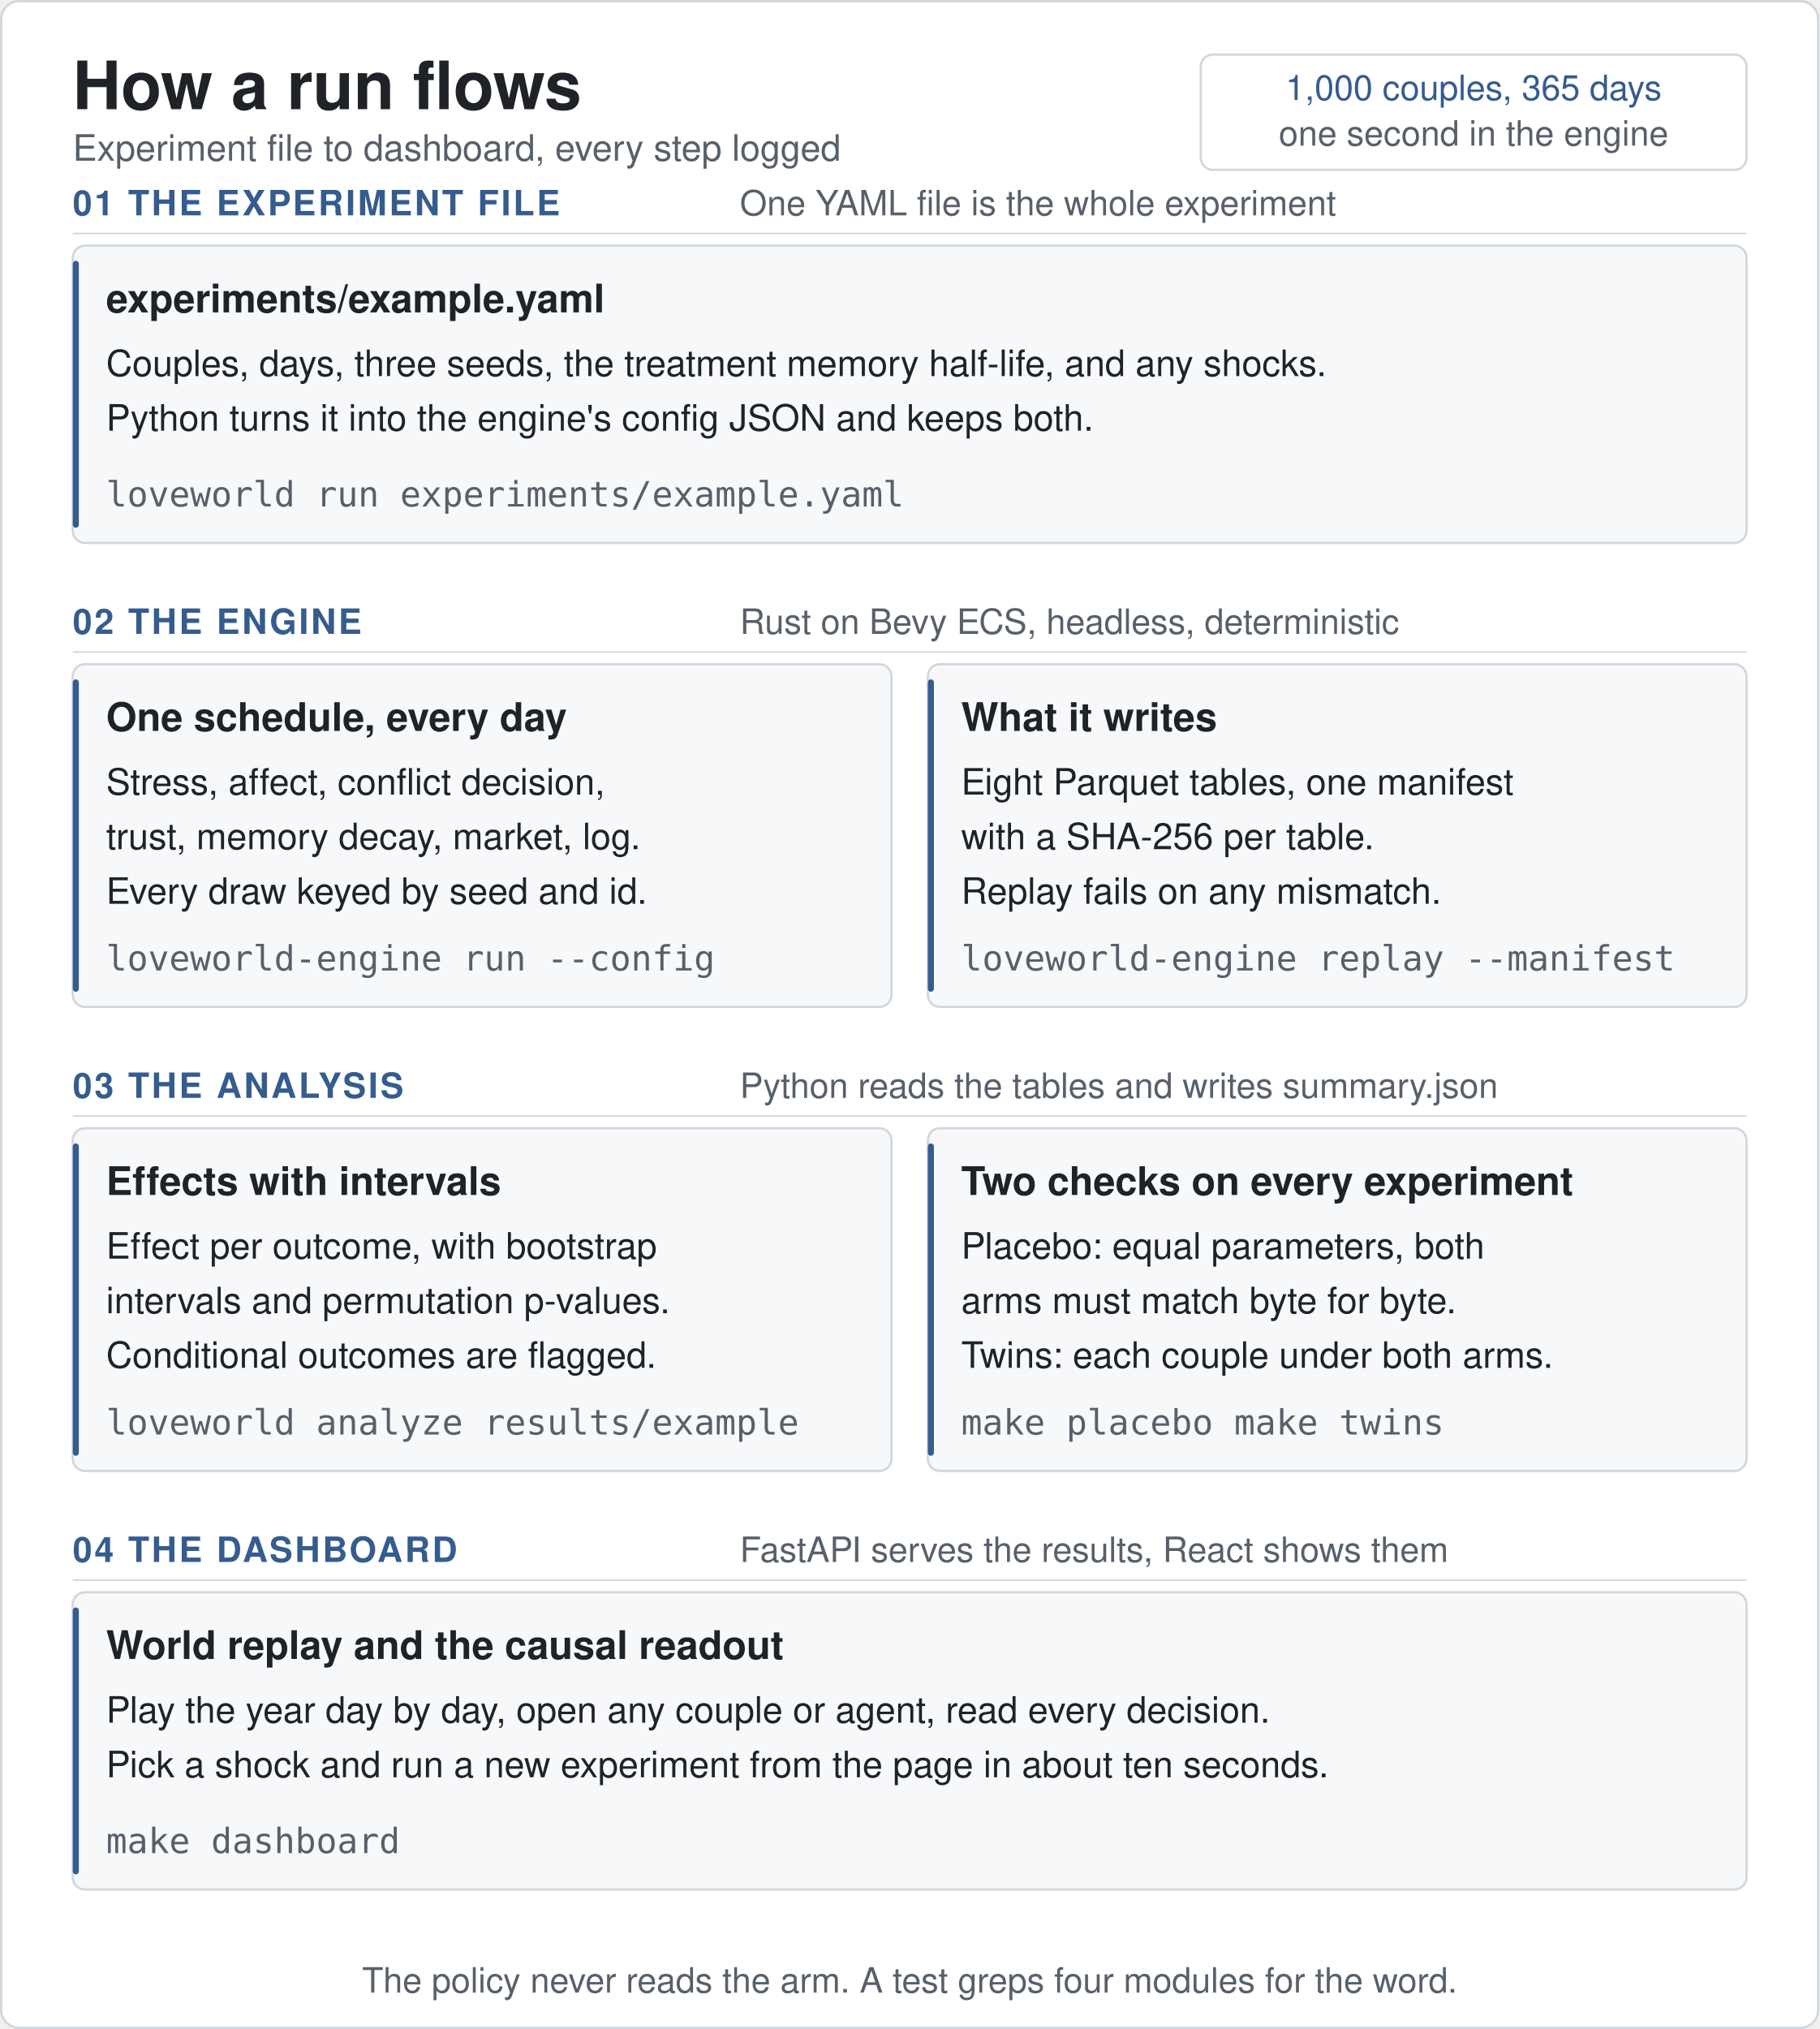
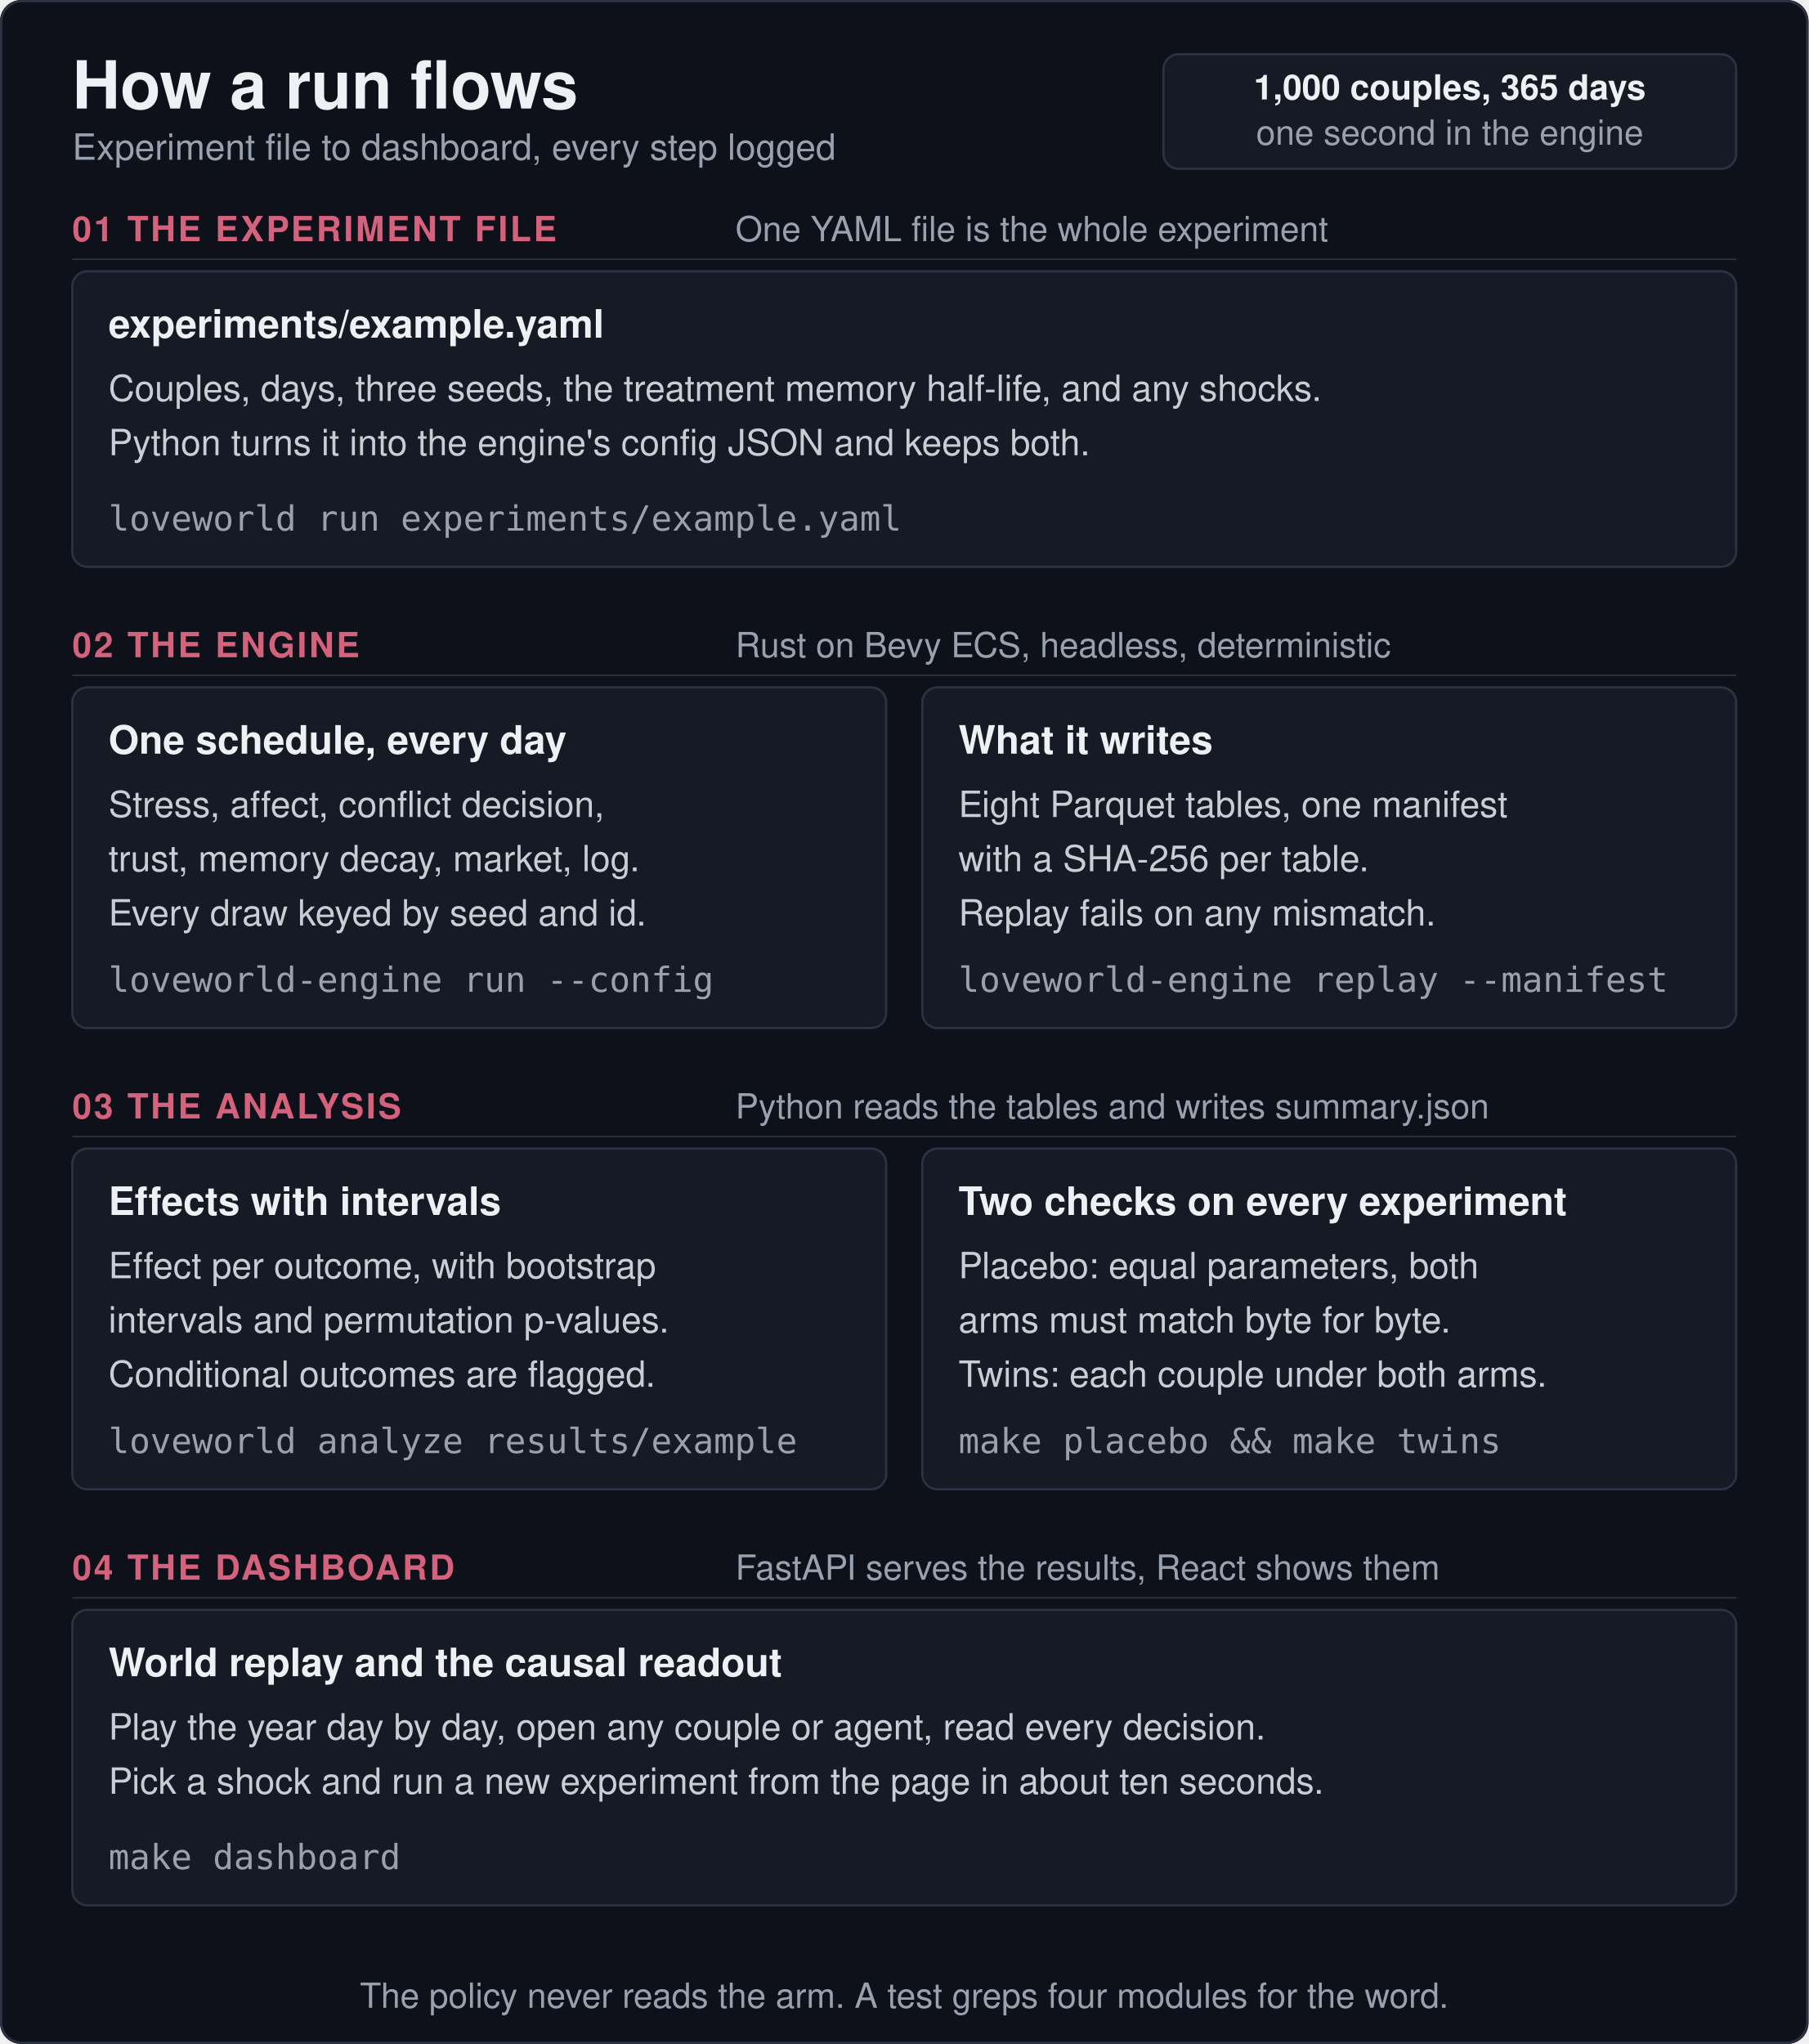
- <svg xmlns="http://www.w3.org/2000/svg" viewBox="0 0 1200 1338" width="100%" role="img" aria-label="How a LoveWorld run flows">
-   <rect x="0.75" y="0.75" width="1198.5" height="1336.5" rx="12" fill="#ffffff" stroke="#d0d7de" stroke-width="1.5" />
-   <text x="48" y="72" font-family="-apple-system, BlinkMacSystemFont, 'Segoe UI', Helvetica, Arial, sans-serif" font-size="44" fill="#1f2328" font-weight="700" text-anchor="start">How a run flows</text>
-   <text x="48" y="106" font-family="-apple-system, BlinkMacSystemFont, 'Segoe UI', Helvetica, Arial, sans-serif" font-size="24" fill="#57606a" text-anchor="start">Experiment file to dashboard, every step logged</text>
-   <rect x="792" y="36" width="360" height="76" rx="8" fill="#ffffff" stroke="#d0d7de" stroke-width="1.5" />
-   <text x="972" y="66" font-family="-apple-system, BlinkMacSystemFont, 'Segoe UI', Helvetica, Arial, sans-serif" font-size="23" fill="#345c8f" text-anchor="middle">1,000 couples, 365 days</text>
-   <text x="972" y="96" font-family="-apple-system, BlinkMacSystemFont, 'Segoe UI', Helvetica, Arial, sans-serif" font-size="23" fill="#57606a" text-anchor="middle">one second in the engine</text>
-   <text x="48" y="142" font-family="-apple-system, BlinkMacSystemFont, 'Segoe UI', Helvetica, Arial, sans-serif" font-size="23" fill="#345c8f" font-weight="700" text-anchor="start" letter-spacing="1.5">01  THE EXPERIMENT FILE</text>
-   <text x="488" y="142" font-family="-apple-system, BlinkMacSystemFont, 'Segoe UI', Helvetica, Arial, sans-serif" font-size="23" fill="#57606a" text-anchor="start">One YAML file is the whole experiment</text>
-   <line x1="48" y1="154" x2="1152" y2="154" stroke="#d0d7de" stroke-width="1" />
-   <rect x="48" y="162" width="1104" height="196" rx="8" fill="#f6f8fa" stroke="#d0d7de" stroke-width="1.5" />
-   <rect x="48" y="172" width="4" height="176" rx="2" fill="#345c8f" />
-   <text x="70" y="206" font-family="-apple-system, BlinkMacSystemFont, 'Segoe UI', Helvetica, Arial, sans-serif" font-size="26" fill="#1f2328" font-weight="700" text-anchor="start">experiments/example.yaml</text>
-   <text x="70" y="248" font-family="-apple-system, BlinkMacSystemFont, 'Segoe UI', Helvetica, Arial, sans-serif" font-size="24" fill="#1f2328" text-anchor="start">Couples, days, three seeds, the treatment memory half-life, and any shocks.</text>
-   <text x="70" y="284" font-family="-apple-system, BlinkMacSystemFont, 'Segoe UI', Helvetica, Arial, sans-serif" font-size="24" fill="#1f2328" text-anchor="start">Python turns it into the engine's config JSON and keeps both.</text>
-   <text x="70" y="334" font-family="ui-monospace, SFMono-Regular, Menlo, Consolas, monospace" font-size="23" fill="#57606a" text-anchor="start">loveworld run experiments/example.yaml</text>
-   <text x="48" y="418" font-family="-apple-system, BlinkMacSystemFont, 'Segoe UI', Helvetica, Arial, sans-serif" font-size="23" fill="#345c8f" font-weight="700" text-anchor="start" letter-spacing="1.5">02  THE ENGINE</text>
-   <text x="488" y="418" font-family="-apple-system, BlinkMacSystemFont, 'Segoe UI', Helvetica, Arial, sans-serif" font-size="23" fill="#57606a" text-anchor="start">Rust on Bevy ECS, headless, deterministic</text>
-   <line x1="48" y1="430" x2="1152" y2="430" stroke="#d0d7de" stroke-width="1" />
-   <rect x="48" y="438" width="540" height="226" rx="8" fill="#f6f8fa" stroke="#d0d7de" stroke-width="1.5" />
-   <rect x="48" y="448" width="4" height="206" rx="2" fill="#345c8f" />
-   <text x="70" y="482" font-family="-apple-system, BlinkMacSystemFont, 'Segoe UI', Helvetica, Arial, sans-serif" font-size="26" fill="#1f2328" font-weight="700" text-anchor="start">One schedule, every day</text>
-   <text x="70" y="524" font-family="-apple-system, BlinkMacSystemFont, 'Segoe UI', Helvetica, Arial, sans-serif" font-size="24" fill="#1f2328" text-anchor="start">Stress, affect, conflict decision,</text>
-   <text x="70" y="560" font-family="-apple-system, BlinkMacSystemFont, 'Segoe UI', Helvetica, Arial, sans-serif" font-size="24" fill="#1f2328" text-anchor="start">trust, memory decay, market, log.</text>
-   <text x="70" y="596" font-family="-apple-system, BlinkMacSystemFont, 'Segoe UI', Helvetica, Arial, sans-serif" font-size="24" fill="#1f2328" text-anchor="start">Every draw keyed by seed and id.</text>
-   <text x="70" y="640" font-family="ui-monospace, SFMono-Regular, Menlo, Consolas, monospace" font-size="23" fill="#57606a" text-anchor="start">loveworld-engine run --config</text>
-   <rect x="612" y="438" width="540" height="226" rx="8" fill="#f6f8fa" stroke="#d0d7de" stroke-width="1.5" />
-   <rect x="612" y="448" width="4" height="206" rx="2" fill="#345c8f" />
-   <text x="634" y="482" font-family="-apple-system, BlinkMacSystemFont, 'Segoe UI', Helvetica, Arial, sans-serif" font-size="26" fill="#1f2328" font-weight="700" text-anchor="start">What it writes</text>
-   <text x="634" y="524" font-family="-apple-system, BlinkMacSystemFont, 'Segoe UI', Helvetica, Arial, sans-serif" font-size="24" fill="#1f2328" text-anchor="start">Eight Parquet tables, one manifest</text>
-   <text x="634" y="560" font-family="-apple-system, BlinkMacSystemFont, 'Segoe UI', Helvetica, Arial, sans-serif" font-size="24" fill="#1f2328" text-anchor="start">with a SHA-256 per table.</text>
-   <text x="634" y="596" font-family="-apple-system, BlinkMacSystemFont, 'Segoe UI', Helvetica, Arial, sans-serif" font-size="24" fill="#1f2328" text-anchor="start">Replay fails on any mismatch.</text>
-   <text x="634" y="640" font-family="ui-monospace, SFMono-Regular, Menlo, Consolas, monospace" font-size="23" fill="#57606a" text-anchor="start">loveworld-engine replay --manifest</text>
-   <text x="48" y="724" font-family="-apple-system, BlinkMacSystemFont, 'Segoe UI', Helvetica, Arial, sans-serif" font-size="23" fill="#345c8f" font-weight="700" text-anchor="start" letter-spacing="1.5">03  THE ANALYSIS</text>
-   <text x="488" y="724" font-family="-apple-system, BlinkMacSystemFont, 'Segoe UI', Helvetica, Arial, sans-serif" font-size="23" fill="#57606a" text-anchor="start">Python reads the tables and writes summary.json</text>
-   <line x1="48" y1="736" x2="1152" y2="736" stroke="#d0d7de" stroke-width="1" />
-   <rect x="48" y="744" width="540" height="226" rx="8" fill="#f6f8fa" stroke="#d0d7de" stroke-width="1.5" />
-   <rect x="48" y="754" width="4" height="206" rx="2" fill="#345c8f" />
-   <text x="70" y="788" font-family="-apple-system, BlinkMacSystemFont, 'Segoe UI', Helvetica, Arial, sans-serif" font-size="26" fill="#1f2328" font-weight="700" text-anchor="start">Effects with intervals</text>
-   <text x="70" y="830" font-family="-apple-system, BlinkMacSystemFont, 'Segoe UI', Helvetica, Arial, sans-serif" font-size="24" fill="#1f2328" text-anchor="start">Effect per outcome, with bootstrap</text>
-   <text x="70" y="866" font-family="-apple-system, BlinkMacSystemFont, 'Segoe UI', Helvetica, Arial, sans-serif" font-size="24" fill="#1f2328" text-anchor="start">intervals and permutation p-values.</text>
-   <text x="70" y="902" font-family="-apple-system, BlinkMacSystemFont, 'Segoe UI', Helvetica, Arial, sans-serif" font-size="24" fill="#1f2328" text-anchor="start">Conditional outcomes are flagged.</text>
-   <text x="70" y="946" font-family="ui-monospace, SFMono-Regular, Menlo, Consolas, monospace" font-size="23" fill="#57606a" text-anchor="start">loveworld analyze results/example</text>
-   <rect x="612" y="744" width="540" height="226" rx="8" fill="#f6f8fa" stroke="#d0d7de" stroke-width="1.5" />
-   <rect x="612" y="754" width="4" height="206" rx="2" fill="#345c8f" />
-   <text x="634" y="788" font-family="-apple-system, BlinkMacSystemFont, 'Segoe UI', Helvetica, Arial, sans-serif" font-size="26" fill="#1f2328" font-weight="700" text-anchor="start">Two checks on every experiment</text>
-   <text x="634" y="830" font-family="-apple-system, BlinkMacSystemFont, 'Segoe UI', Helvetica, Arial, sans-serif" font-size="24" fill="#1f2328" text-anchor="start">Placebo: equal parameters, both</text>
-   <text x="634" y="866" font-family="-apple-system, BlinkMacSystemFont, 'Segoe UI', Helvetica, Arial, sans-serif" font-size="24" fill="#1f2328" text-anchor="start">arms must match byte for byte.</text>
-   <text x="634" y="902" font-family="-apple-system, BlinkMacSystemFont, 'Segoe UI', Helvetica, Arial, sans-serif" font-size="24" fill="#1f2328" text-anchor="start">Twins: each couple under both arms.</text>
-   <text x="634" y="946" font-family="ui-monospace, SFMono-Regular, Menlo, Consolas, monospace" font-size="23" fill="#57606a" text-anchor="start">make placebo   make twins</text>
-   <text x="48" y="1030" font-family="-apple-system, BlinkMacSystemFont, 'Segoe UI', Helvetica, Arial, sans-serif" font-size="23" fill="#345c8f" font-weight="700" text-anchor="start" letter-spacing="1.5">04  THE DASHBOARD</text>
-   <text x="488" y="1030" font-family="-apple-system, BlinkMacSystemFont, 'Segoe UI', Helvetica, Arial, sans-serif" font-size="23" fill="#57606a" text-anchor="start">FastAPI serves the results, React shows them</text>
-   <line x1="48" y1="1042" x2="1152" y2="1042" stroke="#d0d7de" stroke-width="1" />
-   <rect x="48" y="1050" width="1104" height="196" rx="8" fill="#f6f8fa" stroke="#d0d7de" stroke-width="1.5" />
-   <rect x="48" y="1060" width="4" height="176" rx="2" fill="#345c8f" />
-   <text x="70" y="1094" font-family="-apple-system, BlinkMacSystemFont, 'Segoe UI', Helvetica, Arial, sans-serif" font-size="26" fill="#1f2328" font-weight="700" text-anchor="start">World replay and the causal readout</text>
-   <text x="70" y="1136" font-family="-apple-system, BlinkMacSystemFont, 'Segoe UI', Helvetica, Arial, sans-serif" font-size="24" fill="#1f2328" text-anchor="start">Play the year day by day, open any couple or agent, read every decision.</text>
-   <text x="70" y="1172" font-family="-apple-system, BlinkMacSystemFont, 'Segoe UI', Helvetica, Arial, sans-serif" font-size="24" fill="#1f2328" text-anchor="start">Pick a shock and run a new experiment from the page in about ten seconds.</text>
-   <text x="70" y="1222" font-family="ui-monospace, SFMono-Regular, Menlo, Consolas, monospace" font-size="23" fill="#57606a" text-anchor="start">make dashboard</text>
-   <text x="600" y="1314" font-family="-apple-system, BlinkMacSystemFont, 'Segoe UI', Helvetica, Arial, sans-serif" font-size="23" fill="#57606a" text-anchor="middle">The policy never reads the arm. A test greps four modules for the word.</text>
+ <svg xmlns="http://www.w3.org/2000/svg" viewBox="0 0 1200 1356" width="100%" role="img" aria-label="How a run flows. Experiment file to dashboard, every step logged.">
+   <clipPath id="frame">
+     <rect width="1200" height="1356" rx="14" />
+   </clipPath>
+   <g clip-path="url(#frame)">
+     <rect width="1200" height="1356" fill="#0e1119" />
+   </g>
+   <rect x="0.75" y="0.75" width="1198.5" height="1354.5" rx="14" fill="none" stroke="#2b3242" stroke-width="1.5" />
+   <text x="48" y="72" font-family="-apple-system, BlinkMacSystemFont, 'Segoe UI', Helvetica, Arial, sans-serif" font-size="44" fill="#eef0f4" font-weight="700" text-anchor="start">How a run flows</text>
+   <text x="48" y="106" font-family="-apple-system, BlinkMacSystemFont, 'Segoe UI', Helvetica, Arial, sans-serif" font-size="24" fill="#9aa1ae" text-anchor="start">Experiment file to dashboard, every step logged</text>
+   <rect x="772" y="36" width="380" height="76" rx="10" fill="#161a24" stroke="#2b3242" stroke-width="1.5" />
+   <text x="962" y="66" font-family="-apple-system, BlinkMacSystemFont, 'Segoe UI', Helvetica, Arial, sans-serif" font-size="23" fill="#eef0f4" font-weight="700" text-anchor="middle">1,000 couples, 365 days</text>
+   <text x="962" y="96" font-family="-apple-system, BlinkMacSystemFont, 'Segoe UI', Helvetica, Arial, sans-serif" font-size="23" fill="#9aa1ae" text-anchor="middle">one second in the engine</text>
+   <text x="48" y="160" font-family="-apple-system, BlinkMacSystemFont, 'Segoe UI', Helvetica, Arial, sans-serif" font-size="23" fill="#d4627c" font-weight="700" text-anchor="start" letter-spacing="1.5">01  THE EXPERIMENT FILE</text>
+   <text x="488" y="160" font-family="-apple-system, BlinkMacSystemFont, 'Segoe UI', Helvetica, Arial, sans-serif" font-size="23" fill="#9aa1ae" text-anchor="start">One YAML file is the whole experiment</text>
+   <line x1="48" y1="172" x2="1152" y2="172" stroke="#2b3242" stroke-width="1" />
+   <rect x="48" y="180" width="1104" height="196" rx="10" fill="#161a24" stroke="#2b3242" stroke-width="1.5" />
+   <text x="72" y="224" font-family="-apple-system, BlinkMacSystemFont, 'Segoe UI', Helvetica, Arial, sans-serif" font-size="26" fill="#eef0f4" font-weight="700" text-anchor="start">experiments/example.yaml</text>
+   <text x="72" y="266" font-family="-apple-system, BlinkMacSystemFont, 'Segoe UI', Helvetica, Arial, sans-serif" font-size="24" fill="#c9cdd6" text-anchor="start">Couples, days, three seeds, the treatment memory half-life, and any shocks.</text>
+   <text x="72" y="302" font-family="-apple-system, BlinkMacSystemFont, 'Segoe UI', Helvetica, Arial, sans-serif" font-size="24" fill="#c9cdd6" text-anchor="start">Python turns it into the engine's config JSON and keeps both.</text>
+   <text x="72" y="352" font-family="ui-monospace, SFMono-Regular, Menlo, Consolas, monospace" font-size="23" fill="#9aa1ae" text-anchor="start">loveworld run experiments/example.yaml</text>
+   <text x="48" y="436" font-family="-apple-system, BlinkMacSystemFont, 'Segoe UI', Helvetica, Arial, sans-serif" font-size="23" fill="#d4627c" font-weight="700" text-anchor="start" letter-spacing="1.5">02  THE ENGINE</text>
+   <text x="488" y="436" font-family="-apple-system, BlinkMacSystemFont, 'Segoe UI', Helvetica, Arial, sans-serif" font-size="23" fill="#9aa1ae" text-anchor="start">Rust on Bevy ECS, headless, deterministic</text>
+   <line x1="48" y1="448" x2="1152" y2="448" stroke="#2b3242" stroke-width="1" />
+   <rect x="48" y="456" width="540" height="226" rx="10" fill="#161a24" stroke="#2b3242" stroke-width="1.5" />
+   <text x="72" y="500" font-family="-apple-system, BlinkMacSystemFont, 'Segoe UI', Helvetica, Arial, sans-serif" font-size="26" fill="#eef0f4" font-weight="700" text-anchor="start">One schedule, every day</text>
+   <text x="72" y="542" font-family="-apple-system, BlinkMacSystemFont, 'Segoe UI', Helvetica, Arial, sans-serif" font-size="24" fill="#c9cdd6" text-anchor="start">Stress, affect, conflict decision,</text>
+   <text x="72" y="578" font-family="-apple-system, BlinkMacSystemFont, 'Segoe UI', Helvetica, Arial, sans-serif" font-size="24" fill="#c9cdd6" text-anchor="start">trust, memory decay, market, log.</text>
+   <text x="72" y="614" font-family="-apple-system, BlinkMacSystemFont, 'Segoe UI', Helvetica, Arial, sans-serif" font-size="24" fill="#c9cdd6" text-anchor="start">Every draw keyed by seed and id.</text>
+   <text x="72" y="658" font-family="ui-monospace, SFMono-Regular, Menlo, Consolas, monospace" font-size="23" fill="#9aa1ae" text-anchor="start">loveworld-engine run --config</text>
+   <rect x="612" y="456" width="540" height="226" rx="10" fill="#161a24" stroke="#2b3242" stroke-width="1.5" />
+   <text x="636" y="500" font-family="-apple-system, BlinkMacSystemFont, 'Segoe UI', Helvetica, Arial, sans-serif" font-size="26" fill="#eef0f4" font-weight="700" text-anchor="start">What it writes</text>
+   <text x="636" y="542" font-family="-apple-system, BlinkMacSystemFont, 'Segoe UI', Helvetica, Arial, sans-serif" font-size="24" fill="#c9cdd6" text-anchor="start">Eight Parquet tables, one manifest</text>
+   <text x="636" y="578" font-family="-apple-system, BlinkMacSystemFont, 'Segoe UI', Helvetica, Arial, sans-serif" font-size="24" fill="#c9cdd6" text-anchor="start">with a SHA-256 per table.</text>
+   <text x="636" y="614" font-family="-apple-system, BlinkMacSystemFont, 'Segoe UI', Helvetica, Arial, sans-serif" font-size="24" fill="#c9cdd6" text-anchor="start">Replay fails on any mismatch.</text>
+   <text x="636" y="658" font-family="ui-monospace, SFMono-Regular, Menlo, Consolas, monospace" font-size="23" fill="#9aa1ae" text-anchor="start">loveworld-engine replay --manifest</text>
+   <text x="48" y="742" font-family="-apple-system, BlinkMacSystemFont, 'Segoe UI', Helvetica, Arial, sans-serif" font-size="23" fill="#d4627c" font-weight="700" text-anchor="start" letter-spacing="1.5">03  THE ANALYSIS</text>
+   <text x="488" y="742" font-family="-apple-system, BlinkMacSystemFont, 'Segoe UI', Helvetica, Arial, sans-serif" font-size="23" fill="#9aa1ae" text-anchor="start">Python reads the tables and writes summary.json</text>
+   <line x1="48" y1="754" x2="1152" y2="754" stroke="#2b3242" stroke-width="1" />
+   <rect x="48" y="762" width="540" height="226" rx="10" fill="#161a24" stroke="#2b3242" stroke-width="1.5" />
+   <text x="72" y="806" font-family="-apple-system, BlinkMacSystemFont, 'Segoe UI', Helvetica, Arial, sans-serif" font-size="26" fill="#eef0f4" font-weight="700" text-anchor="start">Effects with intervals</text>
+   <text x="72" y="848" font-family="-apple-system, BlinkMacSystemFont, 'Segoe UI', Helvetica, Arial, sans-serif" font-size="24" fill="#c9cdd6" text-anchor="start">Effect per outcome, with bootstrap</text>
+   <text x="72" y="884" font-family="-apple-system, BlinkMacSystemFont, 'Segoe UI', Helvetica, Arial, sans-serif" font-size="24" fill="#c9cdd6" text-anchor="start">intervals and permutation p-values.</text>
+   <text x="72" y="920" font-family="-apple-system, BlinkMacSystemFont, 'Segoe UI', Helvetica, Arial, sans-serif" font-size="24" fill="#c9cdd6" text-anchor="start">Conditional outcomes are flagged.</text>
+   <text x="72" y="964" font-family="ui-monospace, SFMono-Regular, Menlo, Consolas, monospace" font-size="23" fill="#9aa1ae" text-anchor="start">loveworld analyze results/example</text>
+   <rect x="612" y="762" width="540" height="226" rx="10" fill="#161a24" stroke="#2b3242" stroke-width="1.5" />
+   <text x="636" y="806" font-family="-apple-system, BlinkMacSystemFont, 'Segoe UI', Helvetica, Arial, sans-serif" font-size="26" fill="#eef0f4" font-weight="700" text-anchor="start">Two checks on every experiment</text>
+   <text x="636" y="848" font-family="-apple-system, BlinkMacSystemFont, 'Segoe UI', Helvetica, Arial, sans-serif" font-size="24" fill="#c9cdd6" text-anchor="start">Placebo: equal parameters, both</text>
+   <text x="636" y="884" font-family="-apple-system, BlinkMacSystemFont, 'Segoe UI', Helvetica, Arial, sans-serif" font-size="24" fill="#c9cdd6" text-anchor="start">arms must match byte for byte.</text>
+   <text x="636" y="920" font-family="-apple-system, BlinkMacSystemFont, 'Segoe UI', Helvetica, Arial, sans-serif" font-size="24" fill="#c9cdd6" text-anchor="start">Twins: each couple under both arms.</text>
+   <text x="636" y="964" font-family="ui-monospace, SFMono-Regular, Menlo, Consolas, monospace" font-size="23" fill="#9aa1ae" text-anchor="start">make placebo &amp;&amp; make twins</text>
+   <text x="48" y="1048" font-family="-apple-system, BlinkMacSystemFont, 'Segoe UI', Helvetica, Arial, sans-serif" font-size="23" fill="#d4627c" font-weight="700" text-anchor="start" letter-spacing="1.5">04  THE DASHBOARD</text>
+   <text x="488" y="1048" font-family="-apple-system, BlinkMacSystemFont, 'Segoe UI', Helvetica, Arial, sans-serif" font-size="23" fill="#9aa1ae" text-anchor="start">FastAPI serves the results, React shows them</text>
+   <line x1="48" y1="1060" x2="1152" y2="1060" stroke="#2b3242" stroke-width="1" />
+   <rect x="48" y="1068" width="1104" height="196" rx="10" fill="#161a24" stroke="#2b3242" stroke-width="1.5" />
+   <text x="72" y="1112" font-family="-apple-system, BlinkMacSystemFont, 'Segoe UI', Helvetica, Arial, sans-serif" font-size="26" fill="#eef0f4" font-weight="700" text-anchor="start">World replay and the causal readout</text>
+   <text x="72" y="1154" font-family="-apple-system, BlinkMacSystemFont, 'Segoe UI', Helvetica, Arial, sans-serif" font-size="24" fill="#c9cdd6" text-anchor="start">Play the year day by day, open any couple or agent, read every decision.</text>
+   <text x="72" y="1190" font-family="-apple-system, BlinkMacSystemFont, 'Segoe UI', Helvetica, Arial, sans-serif" font-size="24" fill="#c9cdd6" text-anchor="start">Pick a shock and run a new experiment from the page in about ten seconds.</text>
+   <text x="72" y="1240" font-family="ui-monospace, SFMono-Regular, Menlo, Consolas, monospace" font-size="23" fill="#9aa1ae" text-anchor="start">make dashboard</text>
+   <text x="600" y="1332" font-family="-apple-system, BlinkMacSystemFont, 'Segoe UI', Helvetica, Arial, sans-serif" font-size="23" fill="#9aa1ae" text-anchor="middle">The policy never reads the arm. A test greps four modules for the word.</text>
</svg>
